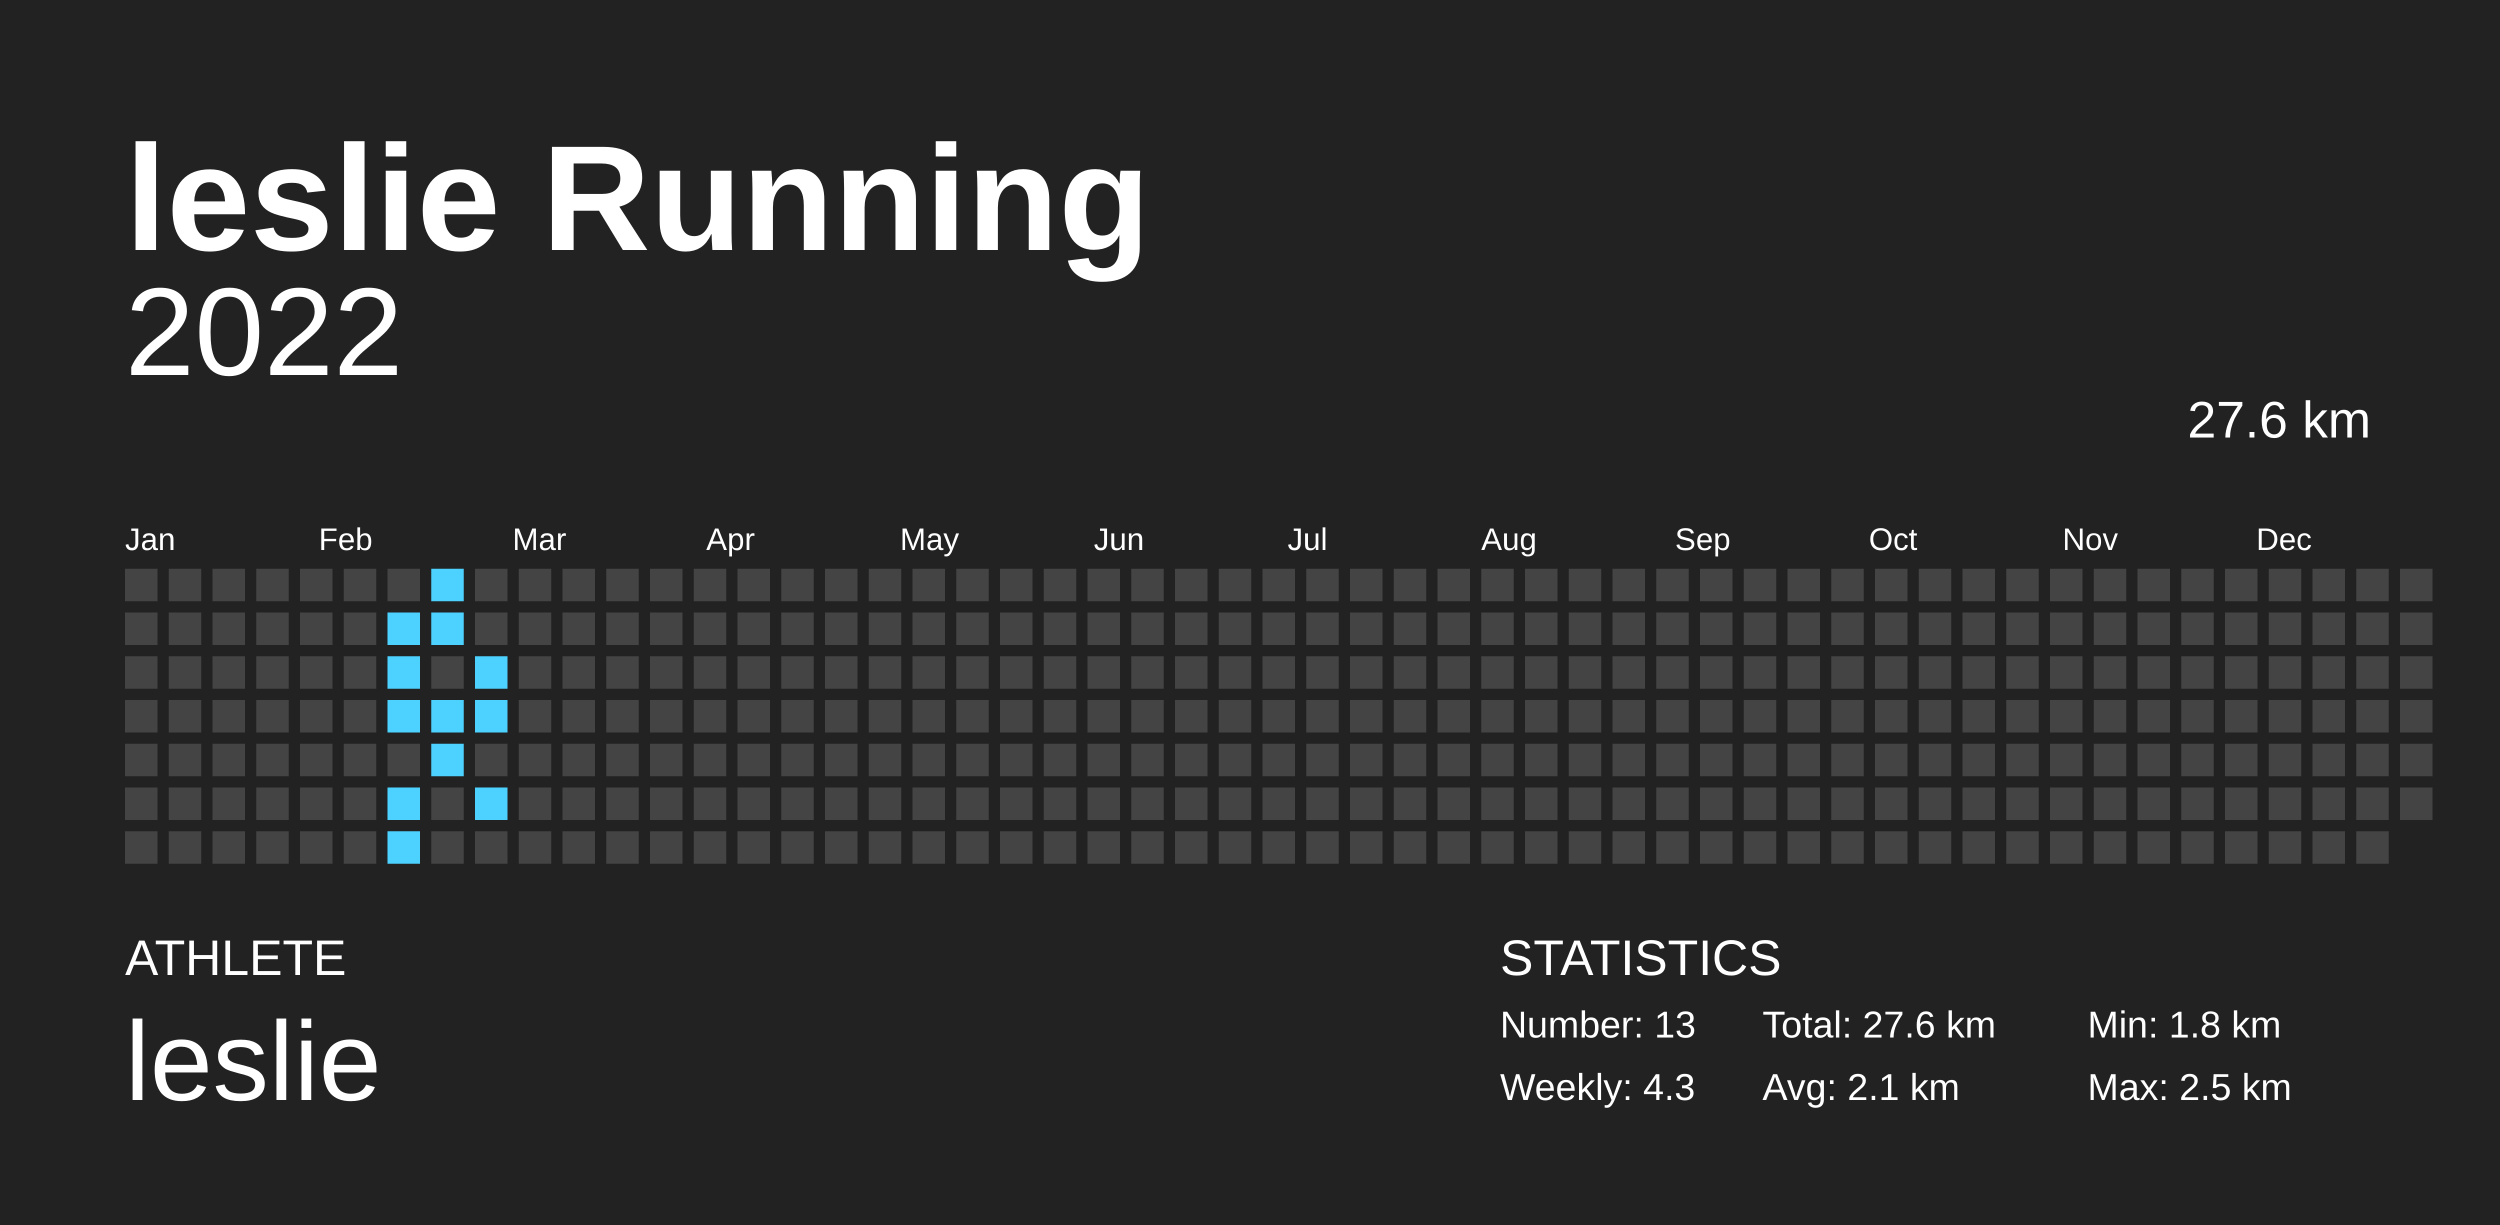
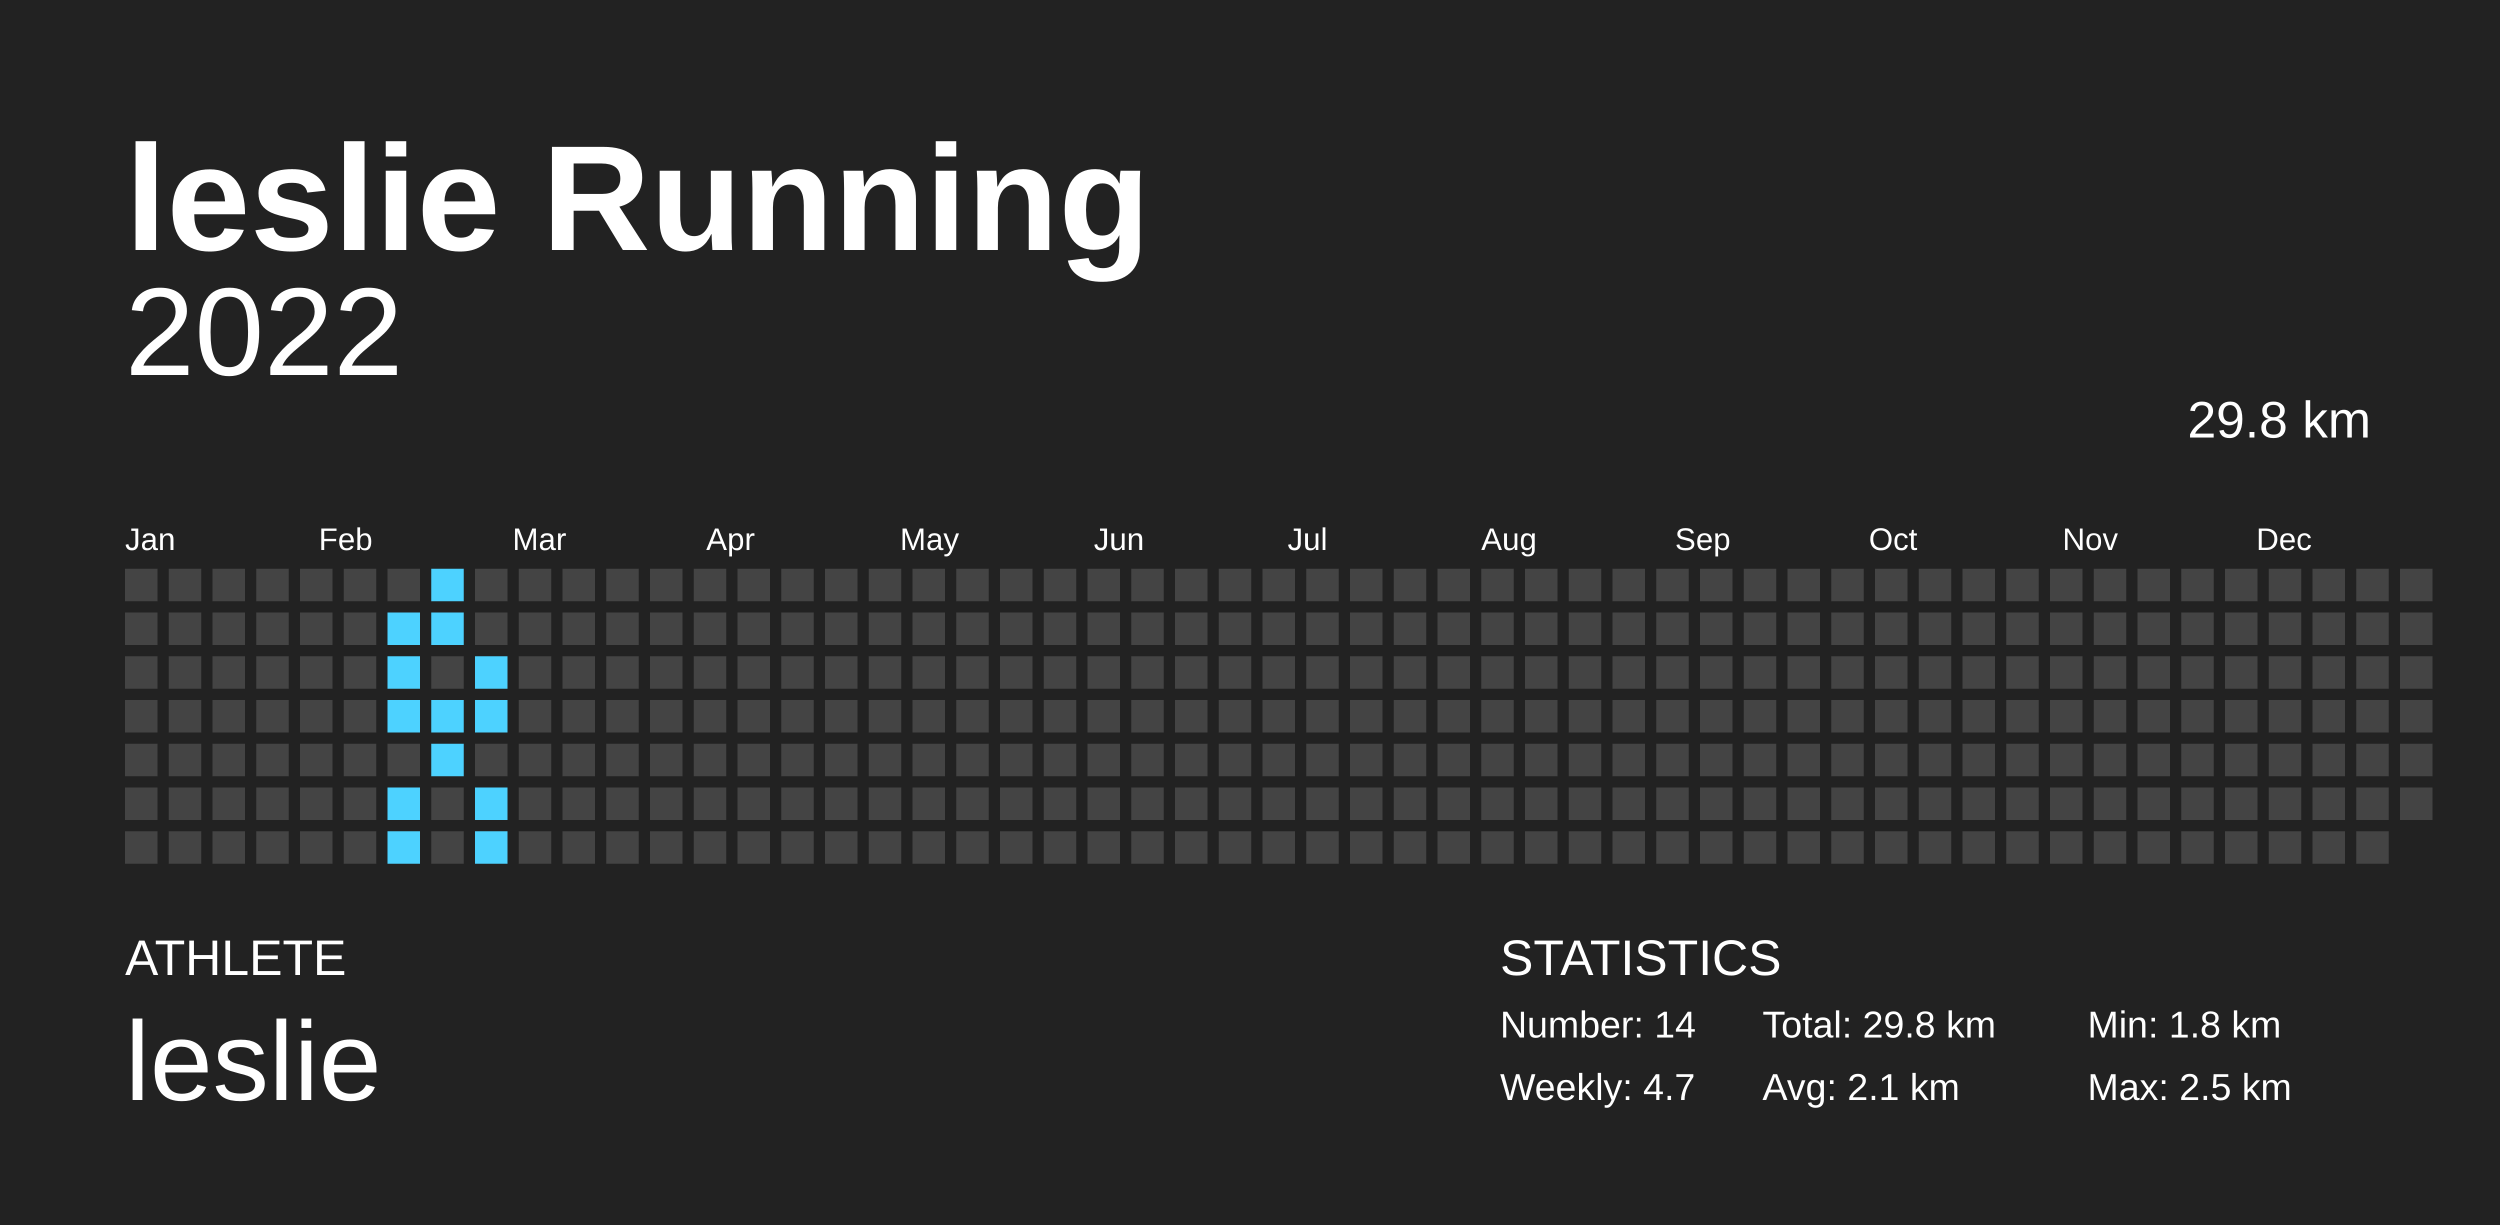
<svg xmlns="http://www.w3.org/2000/svg" baseProfile="full" height="98mm" version="1.1" viewBox="0,0,200,98" width="200mm">
  <defs />
  <rect fill="#222222" height="98" width="200" x="0" y="0" />
  <text fill="#FFFFFF" style="font-size:12px; font-family:Arial; font-weight:bold;" x="10" y="20">leslie Running</text>
  <text fill="#FFFFFF" style="font-size:4px; font-family:Arial" x="10" y="78">ATHLETE</text>
  <text fill="#FFFFFF" style="font-size:9px; font-family:Arial" x="10" y="88">leslie</text>
  <text fill="#FFFFFF" style="font-size:4px; font-family:Arial" x="120" y="78">STATISTICS</text>
-   <text fill="#FFFFFF" style="font-size:3px; font-family:Arial" x="120" y="83">Number: 13</text>
-   <text fill="#FFFFFF" style="font-size:3px; font-family:Arial" x="120" y="88">Weekly: 4.3</text>
-   <text fill="#FFFFFF" style="font-size:3px; font-family:Arial" x="141" y="83">Total: 27.6 km</text>
+   <text fill="#FFFFFF" style="font-size:3px; font-family:Arial" x="120" y="83">Number: 14</text>
+   <text fill="#FFFFFF" style="font-size:3px; font-family:Arial" x="120" y="88">Weekly: 4.7</text>
+   <text fill="#FFFFFF" style="font-size:3px; font-family:Arial" x="141" y="83">Total: 29.8 km</text>
  <text fill="#FFFFFF" style="font-size:3px; font-family:Arial" x="141" y="88">Avg: 2.1 km</text>
  <text fill="#FFFFFF" style="font-size:3px; font-family:Arial" x="167" y="83">Min: 1.8 km</text>
  <text fill="#FFFFFF" style="font-size:3px; font-family:Arial" x="167" y="88">Max: 2.5 km</text>
  <text alignment-baseline="hanging" fill="#FFFFFF" style="font-size:10.0px; font-family:Arial;" x="10" y="30">2022</text>
-   <text alignment-baseline="hanging" fill="#FFFFFF" style="font-size:4.125px; font-family:Arial;" x="175" y="35">27.6 km</text>
+   <text alignment-baseline="hanging" fill="#FFFFFF" style="font-size:4.125px; font-family:Arial;" x="175" y="35">29.8 km</text>
  <text fill="#FFFFFF" style="font-size:2.5px; font-family:Arial" x="10.0" y="44">Jan</text>
  <text fill="#FFFFFF" style="font-size:2.5px; font-family:Arial" x="25.5" y="44">Feb</text>
  <text fill="#FFFFFF" style="font-size:2.5px; font-family:Arial" x="41.0" y="44">Mar</text>
  <text fill="#FFFFFF" style="font-size:2.5px; font-family:Arial" x="56.5" y="44">Apr</text>
  <text fill="#FFFFFF" style="font-size:2.5px; font-family:Arial" x="72.0" y="44">May</text>
  <text fill="#FFFFFF" style="font-size:2.5px; font-family:Arial" x="87.5" y="44">Jun</text>
  <text fill="#FFFFFF" style="font-size:2.5px; font-family:Arial" x="103.0" y="44">Jul</text>
  <text fill="#FFFFFF" style="font-size:2.5px; font-family:Arial" x="118.5" y="44">Aug</text>
  <text fill="#FFFFFF" style="font-size:2.5px; font-family:Arial" x="134.0" y="44">Sep</text>
  <text fill="#FFFFFF" style="font-size:2.5px; font-family:Arial" x="149.5" y="44">Oct</text>
  <text fill="#FFFFFF" style="font-size:2.5px; font-family:Arial" x="165.0" y="44">Nov</text>
  <text fill="#FFFFFF" style="font-size:2.5px; font-family:Arial" x="180.5" y="44">Dec</text>
  <rect fill="#444444" height="2.6" width="2.6" x="10.0" y="45.5" />
  <rect fill="#444444" height="2.6" width="2.6" x="10.0" y="49.0" />
  <rect fill="#444444" height="2.6" width="2.6" x="10.0" y="52.5" />
  <rect fill="#444444" height="2.6" width="2.6" x="10.0" y="56.0" />
  <rect fill="#444444" height="2.6" width="2.6" x="10.0" y="59.5" />
  <rect fill="#444444" height="2.6" width="2.6" x="10.0" y="63.0" />
  <rect fill="#444444" height="2.6" width="2.6" x="10.0" y="66.5" />
  <rect fill="#444444" height="2.6" width="2.6" x="13.5" y="45.5" />
  <rect fill="#444444" height="2.6" width="2.6" x="13.5" y="49.0" />
  <rect fill="#444444" height="2.6" width="2.6" x="13.5" y="52.5" />
  <rect fill="#444444" height="2.6" width="2.6" x="13.5" y="56.0" />
  <rect fill="#444444" height="2.6" width="2.6" x="13.5" y="59.5" />
  <rect fill="#444444" height="2.6" width="2.6" x="13.5" y="63.0" />
  <rect fill="#444444" height="2.6" width="2.6" x="13.5" y="66.5" />
  <rect fill="#444444" height="2.6" width="2.6" x="17.0" y="45.5" />
  <rect fill="#444444" height="2.6" width="2.6" x="17.0" y="49.0" />
  <rect fill="#444444" height="2.6" width="2.6" x="17.0" y="52.5" />
  <rect fill="#444444" height="2.6" width="2.6" x="17.0" y="56.0" />
  <rect fill="#444444" height="2.6" width="2.6" x="17.0" y="59.5" />
  <rect fill="#444444" height="2.6" width="2.6" x="17.0" y="63.0" />
  <rect fill="#444444" height="2.6" width="2.6" x="17.0" y="66.5" />
  <rect fill="#444444" height="2.6" width="2.6" x="20.5" y="45.5" />
  <rect fill="#444444" height="2.6" width="2.6" x="20.5" y="49.0" />
  <rect fill="#444444" height="2.6" width="2.6" x="20.5" y="52.5" />
  <rect fill="#444444" height="2.6" width="2.6" x="20.5" y="56.0" />
  <rect fill="#444444" height="2.6" width="2.6" x="20.5" y="59.5" />
  <rect fill="#444444" height="2.6" width="2.6" x="20.5" y="63.0" />
  <rect fill="#444444" height="2.6" width="2.6" x="20.5" y="66.5" />
  <rect fill="#444444" height="2.6" width="2.6" x="24.0" y="45.5" />
  <rect fill="#444444" height="2.6" width="2.6" x="24.0" y="49.0" />
  <rect fill="#444444" height="2.6" width="2.6" x="24.0" y="52.5" />
  <rect fill="#444444" height="2.6" width="2.6" x="24.0" y="56.0" />
  <rect fill="#444444" height="2.6" width="2.6" x="24.0" y="59.5" />
  <rect fill="#444444" height="2.6" width="2.6" x="24.0" y="63.0" />
  <rect fill="#444444" height="2.6" width="2.6" x="24.0" y="66.5" />
  <rect fill="#444444" height="2.6" width="2.6" x="27.5" y="45.5" />
  <rect fill="#444444" height="2.6" width="2.6" x="27.5" y="49.0" />
  <rect fill="#444444" height="2.6" width="2.6" x="27.5" y="52.5" />
  <rect fill="#444444" height="2.6" width="2.6" x="27.5" y="56.0" />
  <rect fill="#444444" height="2.6" width="2.6" x="27.5" y="59.5" />
  <rect fill="#444444" height="2.6" width="2.6" x="27.5" y="63.0" />
  <rect fill="#444444" height="2.6" width="2.6" x="27.5" y="66.5" />
  <rect fill="#444444" height="2.6" width="2.6" x="31.0" y="45.5" />
  <rect fill="#4dd2ff" height="2.6" width="2.6" x="31.0" y="49.0" />
  <rect fill="#4dd2ff" height="2.6" width="2.6" x="31.0" y="52.5" />
  <rect fill="#4dd2ff" height="2.6" width="2.6" x="31.0" y="56.0" />
  <rect fill="#444444" height="2.6" width="2.6" x="31.0" y="59.5" />
  <rect fill="#4dd2ff" height="2.6" width="2.6" x="31.0" y="63.0" />
  <rect fill="#4dd2ff" height="2.6" width="2.6" x="31.0" y="66.5" />
  <rect fill="#4dd2ff" height="2.6" width="2.6" x="34.5" y="45.5" />
  <rect fill="#4dd2ff" height="2.6" width="2.6" x="34.5" y="49.0" />
  <rect fill="#444444" height="2.6" width="2.6" x="34.5" y="52.5" />
  <rect fill="#4dd2ff" height="2.6" width="2.6" x="34.5" y="56.0" />
  <rect fill="#4dd2ff" height="2.6" width="2.6" x="34.5" y="59.5" />
  <rect fill="#444444" height="2.6" width="2.6" x="34.5" y="63.0" />
  <rect fill="#444444" height="2.6" width="2.6" x="34.5" y="66.5" />
  <rect fill="#444444" height="2.6" width="2.6" x="38.0" y="45.5" />
  <rect fill="#444444" height="2.6" width="2.6" x="38.0" y="49.0" />
  <rect fill="#4dd2ff" height="2.6" width="2.6" x="38.0" y="52.5" />
  <rect fill="#4dd2ff" height="2.6" width="2.6" x="38.0" y="56.0" />
  <rect fill="#444444" height="2.6" width="2.6" x="38.0" y="59.5" />
  <rect fill="#4dd2ff" height="2.6" width="2.6" x="38.0" y="63.0" />
-   <rect fill="#444444" height="2.6" width="2.6" x="38.0" y="66.5" />
+   <rect fill="#4dd2ff" height="2.6" width="2.6" x="38.0" y="66.5" />
  <rect fill="#444444" height="2.6" width="2.6" x="41.5" y="45.5" />
  <rect fill="#444444" height="2.6" width="2.6" x="41.5" y="49.0" />
  <rect fill="#444444" height="2.6" width="2.6" x="41.5" y="52.5" />
  <rect fill="#444444" height="2.6" width="2.6" x="41.5" y="56.0" />
  <rect fill="#444444" height="2.6" width="2.6" x="41.5" y="59.5" />
  <rect fill="#444444" height="2.6" width="2.6" x="41.5" y="63.0" />
  <rect fill="#444444" height="2.6" width="2.6" x="41.5" y="66.5" />
  <rect fill="#444444" height="2.6" width="2.6" x="45.0" y="45.5" />
  <rect fill="#444444" height="2.6" width="2.6" x="45.0" y="49.0" />
  <rect fill="#444444" height="2.6" width="2.6" x="45.0" y="52.5" />
  <rect fill="#444444" height="2.6" width="2.6" x="45.0" y="56.0" />
  <rect fill="#444444" height="2.6" width="2.6" x="45.0" y="59.5" />
  <rect fill="#444444" height="2.6" width="2.6" x="45.0" y="63.0" />
  <rect fill="#444444" height="2.6" width="2.6" x="45.0" y="66.5" />
  <rect fill="#444444" height="2.6" width="2.6" x="48.5" y="45.5" />
  <rect fill="#444444" height="2.6" width="2.6" x="48.5" y="49.0" />
  <rect fill="#444444" height="2.6" width="2.6" x="48.5" y="52.5" />
  <rect fill="#444444" height="2.6" width="2.6" x="48.5" y="56.0" />
  <rect fill="#444444" height="2.6" width="2.6" x="48.5" y="59.5" />
  <rect fill="#444444" height="2.6" width="2.6" x="48.5" y="63.0" />
  <rect fill="#444444" height="2.6" width="2.6" x="48.5" y="66.5" />
  <rect fill="#444444" height="2.6" width="2.6" x="52.0" y="45.5" />
  <rect fill="#444444" height="2.6" width="2.6" x="52.0" y="49.0" />
  <rect fill="#444444" height="2.6" width="2.6" x="52.0" y="52.5" />
  <rect fill="#444444" height="2.6" width="2.6" x="52.0" y="56.0" />
  <rect fill="#444444" height="2.6" width="2.6" x="52.0" y="59.5" />
  <rect fill="#444444" height="2.6" width="2.6" x="52.0" y="63.0" />
  <rect fill="#444444" height="2.6" width="2.6" x="52.0" y="66.5" />
  <rect fill="#444444" height="2.6" width="2.6" x="55.5" y="45.5" />
  <rect fill="#444444" height="2.6" width="2.6" x="55.5" y="49.0" />
  <rect fill="#444444" height="2.6" width="2.6" x="55.5" y="52.5" />
  <rect fill="#444444" height="2.6" width="2.6" x="55.5" y="56.0" />
  <rect fill="#444444" height="2.6" width="2.6" x="55.5" y="59.5" />
  <rect fill="#444444" height="2.6" width="2.6" x="55.5" y="63.0" />
  <rect fill="#444444" height="2.6" width="2.6" x="55.5" y="66.5" />
  <rect fill="#444444" height="2.6" width="2.6" x="59.0" y="45.5" />
  <rect fill="#444444" height="2.6" width="2.6" x="59.0" y="49.0" />
  <rect fill="#444444" height="2.6" width="2.6" x="59.0" y="52.5" />
  <rect fill="#444444" height="2.6" width="2.6" x="59.0" y="56.0" />
  <rect fill="#444444" height="2.6" width="2.6" x="59.0" y="59.5" />
  <rect fill="#444444" height="2.6" width="2.6" x="59.0" y="63.0" />
  <rect fill="#444444" height="2.6" width="2.6" x="59.0" y="66.5" />
  <rect fill="#444444" height="2.6" width="2.6" x="62.5" y="45.5" />
  <rect fill="#444444" height="2.6" width="2.6" x="62.5" y="49.0" />
  <rect fill="#444444" height="2.6" width="2.6" x="62.5" y="52.5" />
  <rect fill="#444444" height="2.6" width="2.6" x="62.5" y="56.0" />
  <rect fill="#444444" height="2.6" width="2.6" x="62.5" y="59.5" />
  <rect fill="#444444" height="2.6" width="2.6" x="62.5" y="63.0" />
  <rect fill="#444444" height="2.6" width="2.6" x="62.5" y="66.5" />
  <rect fill="#444444" height="2.6" width="2.6" x="66.0" y="45.5" />
  <rect fill="#444444" height="2.6" width="2.6" x="66.0" y="49.0" />
  <rect fill="#444444" height="2.6" width="2.6" x="66.0" y="52.5" />
  <rect fill="#444444" height="2.6" width="2.6" x="66.0" y="56.0" />
  <rect fill="#444444" height="2.6" width="2.6" x="66.0" y="59.5" />
  <rect fill="#444444" height="2.6" width="2.6" x="66.0" y="63.0" />
  <rect fill="#444444" height="2.6" width="2.6" x="66.0" y="66.5" />
  <rect fill="#444444" height="2.6" width="2.6" x="69.5" y="45.5" />
  <rect fill="#444444" height="2.6" width="2.6" x="69.5" y="49.0" />
  <rect fill="#444444" height="2.6" width="2.6" x="69.5" y="52.5" />
  <rect fill="#444444" height="2.6" width="2.6" x="69.5" y="56.0" />
  <rect fill="#444444" height="2.6" width="2.6" x="69.5" y="59.5" />
  <rect fill="#444444" height="2.6" width="2.6" x="69.5" y="63.0" />
  <rect fill="#444444" height="2.6" width="2.6" x="69.5" y="66.5" />
  <rect fill="#444444" height="2.6" width="2.6" x="73.0" y="45.5" />
  <rect fill="#444444" height="2.6" width="2.6" x="73.0" y="49.0" />
  <rect fill="#444444" height="2.6" width="2.6" x="73.0" y="52.5" />
  <rect fill="#444444" height="2.6" width="2.6" x="73.0" y="56.0" />
  <rect fill="#444444" height="2.6" width="2.6" x="73.0" y="59.5" />
  <rect fill="#444444" height="2.6" width="2.6" x="73.0" y="63.0" />
  <rect fill="#444444" height="2.6" width="2.6" x="73.0" y="66.5" />
  <rect fill="#444444" height="2.6" width="2.6" x="76.5" y="45.5" />
  <rect fill="#444444" height="2.6" width="2.6" x="76.5" y="49.0" />
  <rect fill="#444444" height="2.6" width="2.6" x="76.5" y="52.5" />
  <rect fill="#444444" height="2.6" width="2.6" x="76.5" y="56.0" />
  <rect fill="#444444" height="2.6" width="2.6" x="76.5" y="59.5" />
  <rect fill="#444444" height="2.6" width="2.6" x="76.5" y="63.0" />
  <rect fill="#444444" height="2.6" width="2.6" x="76.5" y="66.5" />
  <rect fill="#444444" height="2.6" width="2.6" x="80.0" y="45.5" />
  <rect fill="#444444" height="2.6" width="2.6" x="80.0" y="49.0" />
  <rect fill="#444444" height="2.6" width="2.6" x="80.0" y="52.5" />
  <rect fill="#444444" height="2.6" width="2.6" x="80.0" y="56.0" />
  <rect fill="#444444" height="2.6" width="2.6" x="80.0" y="59.5" />
  <rect fill="#444444" height="2.6" width="2.6" x="80.0" y="63.0" />
  <rect fill="#444444" height="2.6" width="2.6" x="80.0" y="66.5" />
  <rect fill="#444444" height="2.6" width="2.6" x="83.5" y="45.5" />
  <rect fill="#444444" height="2.6" width="2.6" x="83.5" y="49.0" />
  <rect fill="#444444" height="2.6" width="2.6" x="83.5" y="52.5" />
  <rect fill="#444444" height="2.6" width="2.6" x="83.5" y="56.0" />
  <rect fill="#444444" height="2.6" width="2.6" x="83.5" y="59.5" />
  <rect fill="#444444" height="2.6" width="2.6" x="83.5" y="63.0" />
  <rect fill="#444444" height="2.6" width="2.6" x="83.5" y="66.5" />
  <rect fill="#444444" height="2.6" width="2.6" x="87.0" y="45.5" />
  <rect fill="#444444" height="2.6" width="2.6" x="87.0" y="49.0" />
  <rect fill="#444444" height="2.6" width="2.6" x="87.0" y="52.5" />
  <rect fill="#444444" height="2.6" width="2.6" x="87.0" y="56.0" />
  <rect fill="#444444" height="2.6" width="2.6" x="87.0" y="59.5" />
  <rect fill="#444444" height="2.6" width="2.6" x="87.0" y="63.0" />
  <rect fill="#444444" height="2.6" width="2.6" x="87.0" y="66.5" />
  <rect fill="#444444" height="2.6" width="2.6" x="90.5" y="45.5" />
  <rect fill="#444444" height="2.6" width="2.6" x="90.5" y="49.0" />
  <rect fill="#444444" height="2.6" width="2.6" x="90.5" y="52.5" />
  <rect fill="#444444" height="2.6" width="2.6" x="90.5" y="56.0" />
  <rect fill="#444444" height="2.6" width="2.6" x="90.5" y="59.5" />
  <rect fill="#444444" height="2.6" width="2.6" x="90.5" y="63.0" />
  <rect fill="#444444" height="2.6" width="2.6" x="90.5" y="66.5" />
  <rect fill="#444444" height="2.6" width="2.6" x="94.0" y="45.5" />
  <rect fill="#444444" height="2.6" width="2.6" x="94.0" y="49.0" />
  <rect fill="#444444" height="2.6" width="2.6" x="94.0" y="52.5" />
  <rect fill="#444444" height="2.6" width="2.6" x="94.0" y="56.0" />
  <rect fill="#444444" height="2.6" width="2.6" x="94.0" y="59.5" />
  <rect fill="#444444" height="2.6" width="2.6" x="94.0" y="63.0" />
  <rect fill="#444444" height="2.6" width="2.6" x="94.0" y="66.5" />
  <rect fill="#444444" height="2.6" width="2.6" x="97.5" y="45.5" />
  <rect fill="#444444" height="2.6" width="2.6" x="97.5" y="49.0" />
  <rect fill="#444444" height="2.6" width="2.6" x="97.5" y="52.5" />
  <rect fill="#444444" height="2.6" width="2.6" x="97.5" y="56.0" />
  <rect fill="#444444" height="2.6" width="2.6" x="97.5" y="59.5" />
  <rect fill="#444444" height="2.6" width="2.6" x="97.5" y="63.0" />
  <rect fill="#444444" height="2.6" width="2.6" x="97.5" y="66.5" />
  <rect fill="#444444" height="2.6" width="2.6" x="101.0" y="45.5" />
  <rect fill="#444444" height="2.6" width="2.6" x="101.0" y="49.0" />
  <rect fill="#444444" height="2.6" width="2.6" x="101.0" y="52.5" />
  <rect fill="#444444" height="2.6" width="2.6" x="101.0" y="56.0" />
  <rect fill="#444444" height="2.6" width="2.6" x="101.0" y="59.5" />
  <rect fill="#444444" height="2.6" width="2.6" x="101.0" y="63.0" />
  <rect fill="#444444" height="2.6" width="2.6" x="101.0" y="66.5" />
  <rect fill="#444444" height="2.6" width="2.6" x="104.5" y="45.5" />
  <rect fill="#444444" height="2.6" width="2.6" x="104.5" y="49.0" />
  <rect fill="#444444" height="2.6" width="2.6" x="104.5" y="52.5" />
  <rect fill="#444444" height="2.6" width="2.6" x="104.5" y="56.0" />
  <rect fill="#444444" height="2.6" width="2.6" x="104.5" y="59.5" />
  <rect fill="#444444" height="2.6" width="2.6" x="104.5" y="63.0" />
  <rect fill="#444444" height="2.6" width="2.6" x="104.5" y="66.5" />
  <rect fill="#444444" height="2.6" width="2.6" x="108.0" y="45.5" />
  <rect fill="#444444" height="2.6" width="2.6" x="108.0" y="49.0" />
  <rect fill="#444444" height="2.6" width="2.6" x="108.0" y="52.5" />
  <rect fill="#444444" height="2.6" width="2.6" x="108.0" y="56.0" />
  <rect fill="#444444" height="2.6" width="2.6" x="108.0" y="59.5" />
  <rect fill="#444444" height="2.6" width="2.6" x="108.0" y="63.0" />
  <rect fill="#444444" height="2.6" width="2.6" x="108.0" y="66.5" />
  <rect fill="#444444" height="2.6" width="2.6" x="111.5" y="45.5" />
  <rect fill="#444444" height="2.6" width="2.6" x="111.5" y="49.0" />
  <rect fill="#444444" height="2.6" width="2.6" x="111.5" y="52.5" />
  <rect fill="#444444" height="2.6" width="2.6" x="111.5" y="56.0" />
  <rect fill="#444444" height="2.6" width="2.6" x="111.5" y="59.5" />
  <rect fill="#444444" height="2.6" width="2.6" x="111.5" y="63.0" />
  <rect fill="#444444" height="2.6" width="2.6" x="111.5" y="66.5" />
  <rect fill="#444444" height="2.6" width="2.6" x="115.0" y="45.5" />
  <rect fill="#444444" height="2.6" width="2.6" x="115.0" y="49.0" />
  <rect fill="#444444" height="2.6" width="2.6" x="115.0" y="52.5" />
  <rect fill="#444444" height="2.6" width="2.6" x="115.0" y="56.0" />
  <rect fill="#444444" height="2.6" width="2.6" x="115.0" y="59.5" />
  <rect fill="#444444" height="2.6" width="2.6" x="115.0" y="63.0" />
  <rect fill="#444444" height="2.6" width="2.6" x="115.0" y="66.5" />
  <rect fill="#444444" height="2.6" width="2.6" x="118.5" y="45.5" />
  <rect fill="#444444" height="2.6" width="2.6" x="118.5" y="49.0" />
  <rect fill="#444444" height="2.6" width="2.6" x="118.5" y="52.5" />
  <rect fill="#444444" height="2.6" width="2.6" x="118.5" y="56.0" />
  <rect fill="#444444" height="2.6" width="2.6" x="118.5" y="59.5" />
  <rect fill="#444444" height="2.6" width="2.6" x="118.5" y="63.0" />
  <rect fill="#444444" height="2.6" width="2.6" x="118.5" y="66.5" />
  <rect fill="#444444" height="2.6" width="2.6" x="122.0" y="45.5" />
  <rect fill="#444444" height="2.6" width="2.6" x="122.0" y="49.0" />
  <rect fill="#444444" height="2.6" width="2.6" x="122.0" y="52.5" />
  <rect fill="#444444" height="2.6" width="2.6" x="122.0" y="56.0" />
  <rect fill="#444444" height="2.6" width="2.6" x="122.0" y="59.5" />
  <rect fill="#444444" height="2.6" width="2.6" x="122.0" y="63.0" />
  <rect fill="#444444" height="2.6" width="2.6" x="122.0" y="66.5" />
  <rect fill="#444444" height="2.6" width="2.6" x="125.5" y="45.5" />
  <rect fill="#444444" height="2.6" width="2.6" x="125.5" y="49.0" />
  <rect fill="#444444" height="2.6" width="2.6" x="125.5" y="52.5" />
  <rect fill="#444444" height="2.6" width="2.6" x="125.5" y="56.0" />
  <rect fill="#444444" height="2.6" width="2.6" x="125.5" y="59.5" />
  <rect fill="#444444" height="2.6" width="2.6" x="125.5" y="63.0" />
  <rect fill="#444444" height="2.6" width="2.6" x="125.5" y="66.5" />
  <rect fill="#444444" height="2.6" width="2.6" x="129.0" y="45.5" />
  <rect fill="#444444" height="2.6" width="2.6" x="129.0" y="49.0" />
  <rect fill="#444444" height="2.6" width="2.6" x="129.0" y="52.5" />
  <rect fill="#444444" height="2.6" width="2.6" x="129.0" y="56.0" />
  <rect fill="#444444" height="2.6" width="2.6" x="129.0" y="59.5" />
  <rect fill="#444444" height="2.6" width="2.6" x="129.0" y="63.0" />
  <rect fill="#444444" height="2.6" width="2.6" x="129.0" y="66.5" />
  <rect fill="#444444" height="2.6" width="2.6" x="132.5" y="45.5" />
  <rect fill="#444444" height="2.6" width="2.6" x="132.5" y="49.0" />
  <rect fill="#444444" height="2.6" width="2.6" x="132.5" y="52.5" />
  <rect fill="#444444" height="2.6" width="2.6" x="132.5" y="56.0" />
  <rect fill="#444444" height="2.6" width="2.6" x="132.5" y="59.5" />
  <rect fill="#444444" height="2.6" width="2.6" x="132.5" y="63.0" />
  <rect fill="#444444" height="2.6" width="2.6" x="132.5" y="66.5" />
  <rect fill="#444444" height="2.6" width="2.6" x="136.0" y="45.5" />
  <rect fill="#444444" height="2.6" width="2.6" x="136.0" y="49.0" />
  <rect fill="#444444" height="2.6" width="2.6" x="136.0" y="52.5" />
  <rect fill="#444444" height="2.6" width="2.6" x="136.0" y="56.0" />
  <rect fill="#444444" height="2.6" width="2.6" x="136.0" y="59.5" />
  <rect fill="#444444" height="2.6" width="2.6" x="136.0" y="63.0" />
  <rect fill="#444444" height="2.6" width="2.6" x="136.0" y="66.5" />
  <rect fill="#444444" height="2.6" width="2.6" x="139.5" y="45.5" />
  <rect fill="#444444" height="2.6" width="2.6" x="139.5" y="49.0" />
  <rect fill="#444444" height="2.6" width="2.6" x="139.5" y="52.5" />
  <rect fill="#444444" height="2.6" width="2.6" x="139.5" y="56.0" />
  <rect fill="#444444" height="2.6" width="2.6" x="139.5" y="59.5" />
  <rect fill="#444444" height="2.6" width="2.6" x="139.5" y="63.0" />
  <rect fill="#444444" height="2.6" width="2.6" x="139.5" y="66.5" />
  <rect fill="#444444" height="2.6" width="2.6" x="143.0" y="45.5" />
  <rect fill="#444444" height="2.6" width="2.6" x="143.0" y="49.0" />
  <rect fill="#444444" height="2.6" width="2.6" x="143.0" y="52.5" />
  <rect fill="#444444" height="2.6" width="2.6" x="143.0" y="56.0" />
  <rect fill="#444444" height="2.6" width="2.6" x="143.0" y="59.5" />
  <rect fill="#444444" height="2.6" width="2.6" x="143.0" y="63.0" />
  <rect fill="#444444" height="2.6" width="2.6" x="143.0" y="66.5" />
  <rect fill="#444444" height="2.6" width="2.6" x="146.5" y="45.5" />
  <rect fill="#444444" height="2.6" width="2.6" x="146.5" y="49.0" />
  <rect fill="#444444" height="2.6" width="2.6" x="146.5" y="52.5" />
  <rect fill="#444444" height="2.6" width="2.6" x="146.5" y="56.0" />
  <rect fill="#444444" height="2.6" width="2.6" x="146.5" y="59.5" />
  <rect fill="#444444" height="2.6" width="2.6" x="146.5" y="63.0" />
  <rect fill="#444444" height="2.6" width="2.6" x="146.5" y="66.5" />
  <rect fill="#444444" height="2.6" width="2.6" x="150.0" y="45.5" />
  <rect fill="#444444" height="2.6" width="2.6" x="150.0" y="49.0" />
  <rect fill="#444444" height="2.6" width="2.6" x="150.0" y="52.5" />
  <rect fill="#444444" height="2.6" width="2.6" x="150.0" y="56.0" />
  <rect fill="#444444" height="2.6" width="2.6" x="150.0" y="59.5" />
  <rect fill="#444444" height="2.6" width="2.6" x="150.0" y="63.0" />
  <rect fill="#444444" height="2.6" width="2.6" x="150.0" y="66.5" />
  <rect fill="#444444" height="2.6" width="2.6" x="153.5" y="45.5" />
  <rect fill="#444444" height="2.6" width="2.6" x="153.5" y="49.0" />
  <rect fill="#444444" height="2.6" width="2.6" x="153.5" y="52.5" />
  <rect fill="#444444" height="2.6" width="2.6" x="153.5" y="56.0" />
  <rect fill="#444444" height="2.6" width="2.6" x="153.5" y="59.5" />
  <rect fill="#444444" height="2.6" width="2.6" x="153.5" y="63.0" />
  <rect fill="#444444" height="2.6" width="2.6" x="153.5" y="66.5" />
  <rect fill="#444444" height="2.6" width="2.6" x="157.0" y="45.5" />
  <rect fill="#444444" height="2.6" width="2.6" x="157.0" y="49.0" />
  <rect fill="#444444" height="2.6" width="2.6" x="157.0" y="52.5" />
  <rect fill="#444444" height="2.6" width="2.6" x="157.0" y="56.0" />
  <rect fill="#444444" height="2.6" width="2.6" x="157.0" y="59.5" />
  <rect fill="#444444" height="2.6" width="2.6" x="157.0" y="63.0" />
  <rect fill="#444444" height="2.6" width="2.6" x="157.0" y="66.5" />
  <rect fill="#444444" height="2.6" width="2.6" x="160.5" y="45.5" />
  <rect fill="#444444" height="2.6" width="2.6" x="160.5" y="49.0" />
  <rect fill="#444444" height="2.6" width="2.6" x="160.5" y="52.5" />
  <rect fill="#444444" height="2.6" width="2.6" x="160.5" y="56.0" />
  <rect fill="#444444" height="2.6" width="2.6" x="160.5" y="59.5" />
  <rect fill="#444444" height="2.6" width="2.6" x="160.5" y="63.0" />
  <rect fill="#444444" height="2.6" width="2.6" x="160.5" y="66.5" />
  <rect fill="#444444" height="2.6" width="2.6" x="164.0" y="45.5" />
  <rect fill="#444444" height="2.6" width="2.6" x="164.0" y="49.0" />
  <rect fill="#444444" height="2.6" width="2.6" x="164.0" y="52.5" />
  <rect fill="#444444" height="2.6" width="2.6" x="164.0" y="56.0" />
  <rect fill="#444444" height="2.6" width="2.6" x="164.0" y="59.5" />
  <rect fill="#444444" height="2.6" width="2.6" x="164.0" y="63.0" />
  <rect fill="#444444" height="2.6" width="2.6" x="164.0" y="66.5" />
  <rect fill="#444444" height="2.6" width="2.6" x="167.5" y="45.5" />
  <rect fill="#444444" height="2.6" width="2.6" x="167.5" y="49.0" />
  <rect fill="#444444" height="2.6" width="2.6" x="167.5" y="52.5" />
  <rect fill="#444444" height="2.6" width="2.6" x="167.5" y="56.0" />
  <rect fill="#444444" height="2.6" width="2.6" x="167.5" y="59.5" />
  <rect fill="#444444" height="2.6" width="2.6" x="167.5" y="63.0" />
  <rect fill="#444444" height="2.6" width="2.6" x="167.5" y="66.5" />
  <rect fill="#444444" height="2.6" width="2.6" x="171.0" y="45.5" />
  <rect fill="#444444" height="2.6" width="2.6" x="171.0" y="49.0" />
  <rect fill="#444444" height="2.6" width="2.6" x="171.0" y="52.5" />
  <rect fill="#444444" height="2.6" width="2.6" x="171.0" y="56.0" />
  <rect fill="#444444" height="2.6" width="2.6" x="171.0" y="59.5" />
  <rect fill="#444444" height="2.6" width="2.6" x="171.0" y="63.0" />
  <rect fill="#444444" height="2.6" width="2.6" x="171.0" y="66.5" />
  <rect fill="#444444" height="2.6" width="2.6" x="174.5" y="45.5" />
  <rect fill="#444444" height="2.6" width="2.6" x="174.5" y="49.0" />
  <rect fill="#444444" height="2.6" width="2.6" x="174.5" y="52.5" />
  <rect fill="#444444" height="2.6" width="2.6" x="174.5" y="56.0" />
  <rect fill="#444444" height="2.6" width="2.6" x="174.5" y="59.5" />
  <rect fill="#444444" height="2.6" width="2.6" x="174.5" y="63.0" />
  <rect fill="#444444" height="2.6" width="2.6" x="174.5" y="66.5" />
  <rect fill="#444444" height="2.6" width="2.6" x="178.0" y="45.5" />
  <rect fill="#444444" height="2.6" width="2.6" x="178.0" y="49.0" />
  <rect fill="#444444" height="2.6" width="2.6" x="178.0" y="52.5" />
  <rect fill="#444444" height="2.6" width="2.6" x="178.0" y="56.0" />
  <rect fill="#444444" height="2.6" width="2.6" x="178.0" y="59.5" />
  <rect fill="#444444" height="2.6" width="2.6" x="178.0" y="63.0" />
  <rect fill="#444444" height="2.6" width="2.6" x="178.0" y="66.5" />
  <rect fill="#444444" height="2.6" width="2.6" x="181.5" y="45.5" />
  <rect fill="#444444" height="2.6" width="2.6" x="181.5" y="49.0" />
  <rect fill="#444444" height="2.6" width="2.6" x="181.5" y="52.5" />
  <rect fill="#444444" height="2.6" width="2.6" x="181.5" y="56.0" />
  <rect fill="#444444" height="2.6" width="2.6" x="181.5" y="59.5" />
  <rect fill="#444444" height="2.6" width="2.6" x="181.5" y="63.0" />
  <rect fill="#444444" height="2.6" width="2.6" x="181.5" y="66.5" />
  <rect fill="#444444" height="2.6" width="2.6" x="185.0" y="45.5" />
  <rect fill="#444444" height="2.6" width="2.6" x="185.0" y="49.0" />
  <rect fill="#444444" height="2.6" width="2.6" x="185.0" y="52.5" />
  <rect fill="#444444" height="2.6" width="2.6" x="185.0" y="56.0" />
  <rect fill="#444444" height="2.6" width="2.6" x="185.0" y="59.5" />
  <rect fill="#444444" height="2.6" width="2.6" x="185.0" y="63.0" />
  <rect fill="#444444" height="2.6" width="2.6" x="185.0" y="66.5" />
  <rect fill="#444444" height="2.6" width="2.6" x="188.5" y="45.5" />
  <rect fill="#444444" height="2.6" width="2.6" x="188.5" y="49.0" />
  <rect fill="#444444" height="2.6" width="2.6" x="188.5" y="52.5" />
  <rect fill="#444444" height="2.6" width="2.6" x="188.5" y="56.0" />
  <rect fill="#444444" height="2.6" width="2.6" x="188.5" y="59.5" />
  <rect fill="#444444" height="2.6" width="2.6" x="188.5" y="63.0" />
  <rect fill="#444444" height="2.6" width="2.6" x="188.5" y="66.5" />
  <rect fill="#444444" height="2.6" width="2.6" x="192.0" y="45.5" />
  <rect fill="#444444" height="2.6" width="2.6" x="192.0" y="49.0" />
  <rect fill="#444444" height="2.6" width="2.6" x="192.0" y="52.5" />
  <rect fill="#444444" height="2.6" width="2.6" x="192.0" y="56.0" />
  <rect fill="#444444" height="2.6" width="2.6" x="192.0" y="59.5" />
  <rect fill="#444444" height="2.6" width="2.6" x="192.0" y="63.0" />
</svg>
